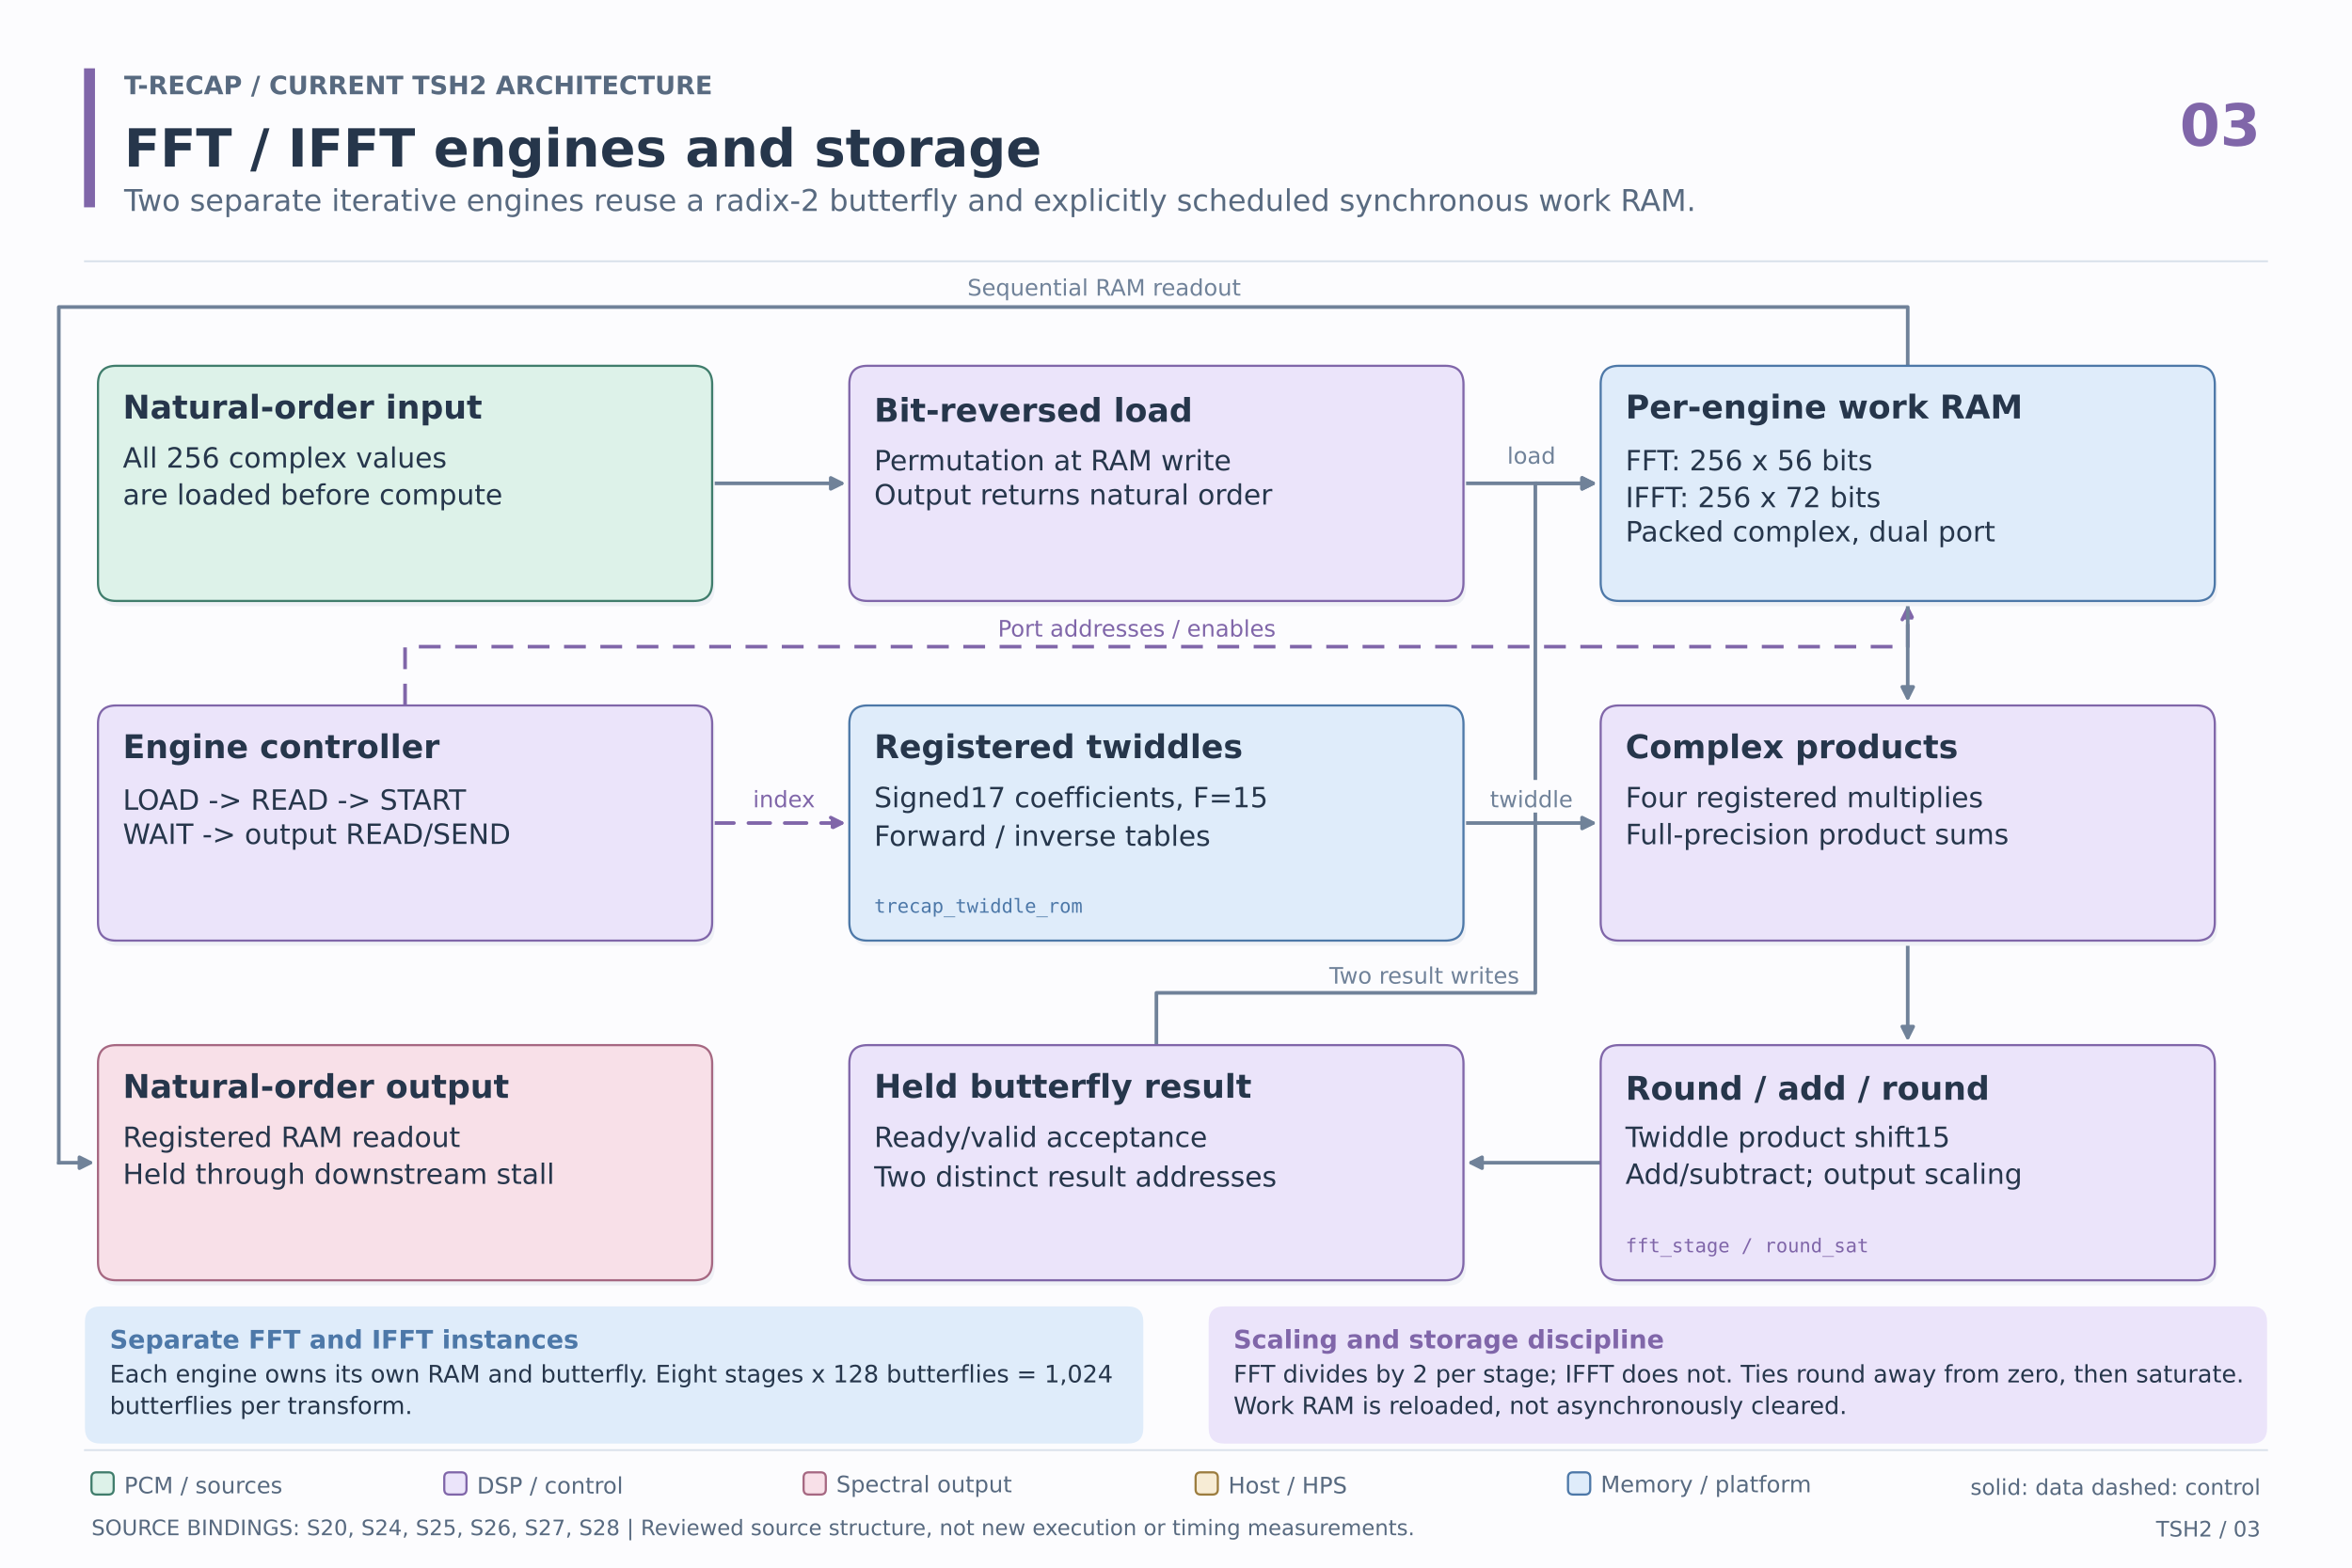
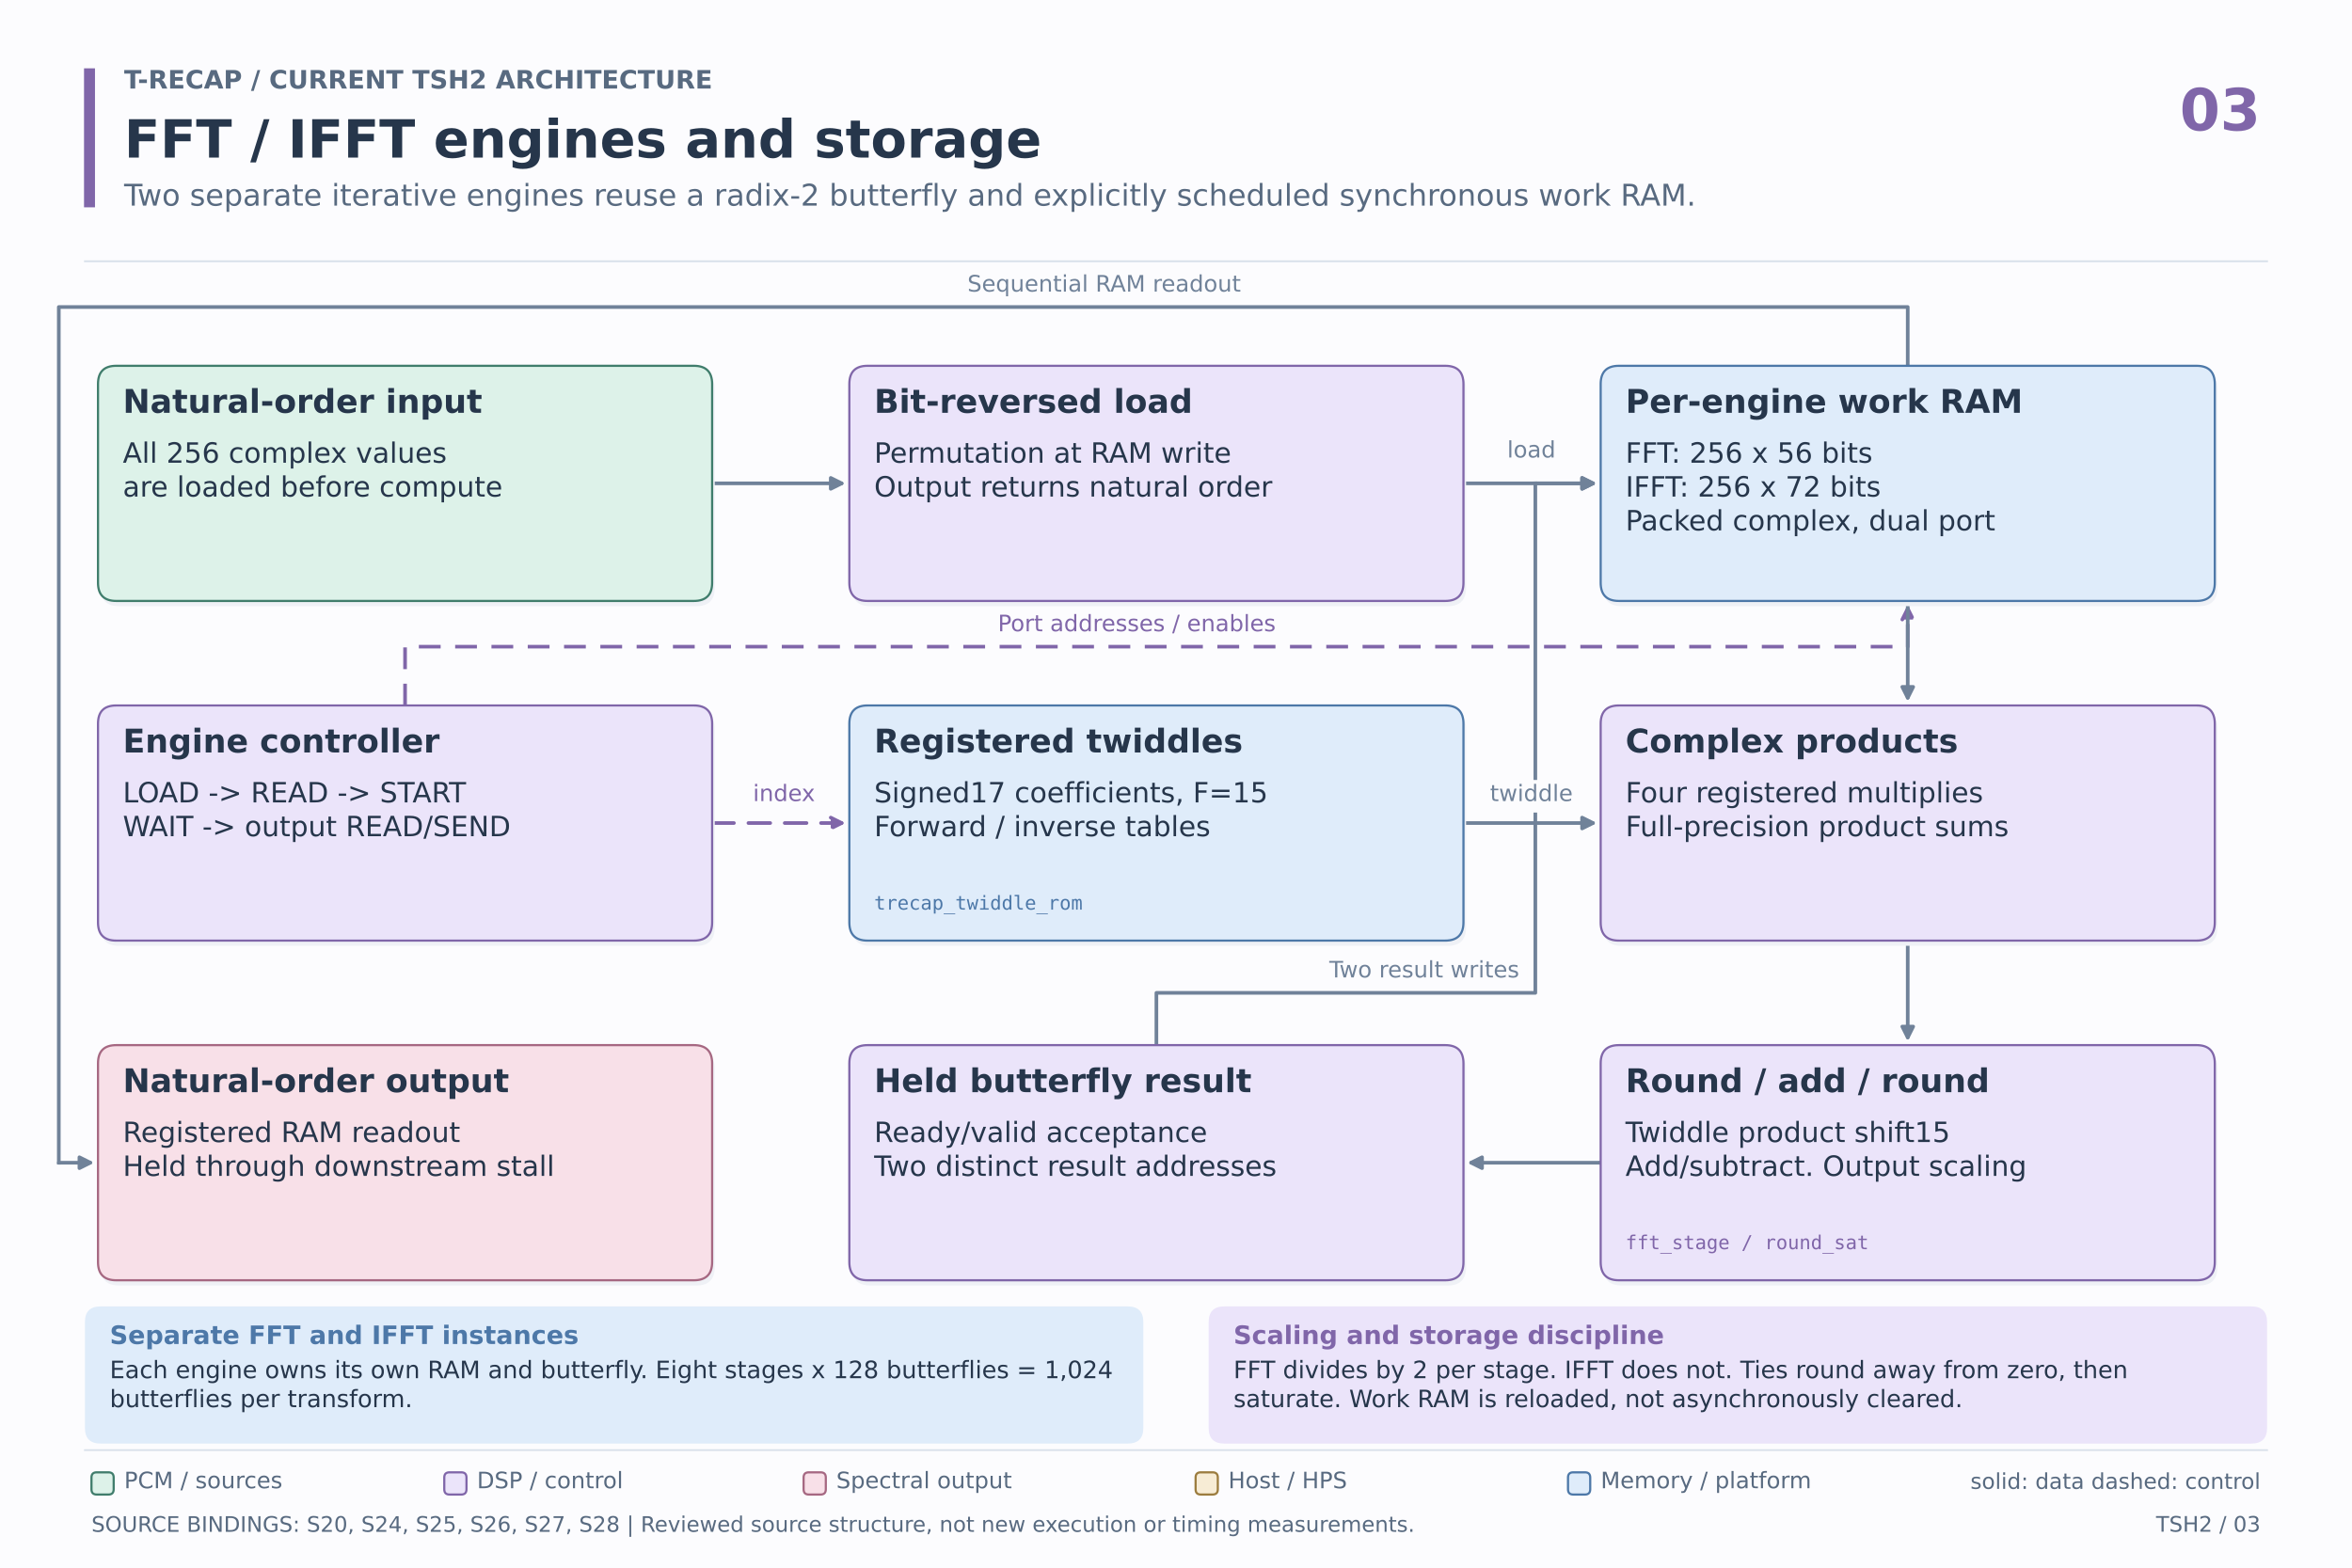
<svg xmlns="http://www.w3.org/2000/svg" width="1296pt" height="864pt" viewBox="0 0 1296 864" version="1.1">
  <defs>
    <style type="text/css">*{stroke-linejoin: round; stroke-linecap: butt}</style>
  </defs>
  <g id="figure_1">
    <g id="patch_1">
      <path d="M 0 864 L 1296 864 L 1296 0 L 0 0 z " style="fill: #fcfcfe" />
    </g>
    <g id="axes_1">
      <g id="patch_2">
        <path d="M 0 0 L 1296 0 L 1296 864 L 0 864 z " clip-path="url(#p8a27c2ca8c)" style="fill: #fcfcfe; stroke: #fcfcfe; stroke-linejoin: miter" />
      </g>
      <g id="patch_3">
        <path d="M 46.8 38.16 L 51.84 38.16 L 51.84 113.76 L 46.8 113.76 z " clip-path="url(#p8a27c2ca8c)" style="fill: #8066a9; stroke: #8066a9; stroke-linejoin: miter" />
      </g>
      <g id="line2d_1">
        <path d="M 392.4 266.4 " clip-path="url(#p8a27c2ca8c)" style="fill: none; stroke: #708299; stroke-width: 2; stroke-linecap: square" />
      </g>
      <g id="patch_4">
        <path d="M 392.4 266.4 Q 429.201 266.4 463.766 266.4 " clip-path="url(#p8a27c2ca8c)" style="fill: none; stroke: #708299; stroke-width: 2; stroke-linecap: round" />
        <path d="M 457.766 263.4 L 463.766 266.4 L 457.766 269.4 z " clip-path="url(#p8a27c2ca8c)" style="fill: #708299; stroke: #708299; stroke-width: 2; stroke-linecap: round" />
      </g>
      <g id="line2d_2">
        <path d="M 806.4 266.4 " clip-path="url(#p8a27c2ca8c)" style="fill: none; stroke: #708299; stroke-width: 2; stroke-linecap: square" />
      </g>
      <g id="patch_5">
        <path d="M 806.4 266.4 Q 843.201 266.4 877.766 266.4 " clip-path="url(#p8a27c2ca8c)" style="fill: none; stroke: #708299; stroke-width: 2; stroke-linecap: round" />
        <path d="M 871.766 263.4 L 877.766 266.4 L 871.766 269.4 z " clip-path="url(#p8a27c2ca8c)" style="fill: #708299; stroke: #708299; stroke-width: 2; stroke-linecap: round" />
      </g>
      <g id="line2d_3">
        <path d="M 223.2 388.8 L 223.2 356.4 L 1051.2 356.4 " clip-path="url(#p8a27c2ca8c)" style="fill: none; stroke-dasharray: 12,8; stroke-dashoffset: 0; stroke: #8066a9; stroke-width: 2" />
      </g>
      <g id="patch_6">
        <path d="M 1051.2 356.4 Q 1051.2 344.801 1051.2 335.439 " clip-path="url(#p8a27c2ca8c)" style="fill: none; stroke-dasharray: 12,8; stroke-dashoffset: 0; stroke: #8066a9; stroke-width: 2; stroke-linecap: round" />
        <path d="M 1048.2 341.439 L 1051.2 335.439 L 1054.2 341.439 z " clip-path="url(#p8a27c2ca8c)" style="fill: #8066a9; stroke-dasharray: 12,8; stroke-dashoffset: 0; stroke: #8066a9; stroke-width: 2; stroke-linecap: round" />
      </g>
      <g id="line2d_4">
        <path d="M 392.4 453.6 " clip-path="url(#p8a27c2ca8c)" style="fill: none; stroke-dasharray: 12,8; stroke-dashoffset: 0; stroke: #8066a9; stroke-width: 2" />
      </g>
      <g id="patch_7">
        <path d="M 392.4 453.6 Q 429.201 453.6 463.766 453.6 " clip-path="url(#p8a27c2ca8c)" style="fill: none; stroke-dasharray: 12,8; stroke-dashoffset: 0; stroke: #8066a9; stroke-width: 2; stroke-linecap: round" />
        <path d="M 457.766 450.6 L 463.766 453.6 L 457.766 456.6 z " clip-path="url(#p8a27c2ca8c)" style="fill: #8066a9; stroke-dasharray: 12,8; stroke-dashoffset: 0; stroke: #8066a9; stroke-width: 2; stroke-linecap: round" />
      </g>
      <g id="line2d_5">
        <path d="M 806.4 453.6 " clip-path="url(#p8a27c2ca8c)" style="fill: none; stroke: #708299; stroke-width: 2; stroke-linecap: square" />
      </g>
      <g id="patch_8">
        <path d="M 806.4 453.6 Q 843.201 453.6 877.766 453.6 " clip-path="url(#p8a27c2ca8c)" style="fill: none; stroke: #708299; stroke-width: 2; stroke-linecap: round" />
        <path d="M 871.766 450.6 L 877.766 453.6 L 871.766 456.6 z " clip-path="url(#p8a27c2ca8c)" style="fill: #708299; stroke: #708299; stroke-width: 2; stroke-linecap: round" />
      </g>
      <g id="line2d_6">
        <path d="M 1051.2 331.2 " clip-path="url(#p8a27c2ca8c)" style="fill: none; stroke: #708299; stroke-width: 2; stroke-linecap: square" />
      </g>
      <g id="patch_9">
        <path d="M 1051.2 331.2 Q 1051.2 359 1051.2 384.564 " clip-path="url(#p8a27c2ca8c)" style="fill: none; stroke: #708299; stroke-width: 2; stroke-linecap: round" />
        <path d="M 1054.2 378.564 L 1051.2 384.564 L 1048.2 378.564 z " clip-path="url(#p8a27c2ca8c)" style="fill: #708299; stroke: #708299; stroke-width: 2; stroke-linecap: round" />
      </g>
      <g id="line2d_7">
        <path d="M 1051.2 518.4 " clip-path="url(#p8a27c2ca8c)" style="fill: none; stroke: #708299; stroke-width: 2; stroke-linecap: square" />
      </g>
      <g id="patch_10">
        <path d="M 1051.2 518.4 Q 1051.2 546.2 1051.2 571.764 " clip-path="url(#p8a27c2ca8c)" style="fill: none; stroke: #708299; stroke-width: 2; stroke-linecap: round" />
        <path d="M 1054.2 565.764 L 1051.2 571.764 L 1048.2 565.764 z " clip-path="url(#p8a27c2ca8c)" style="fill: #708299; stroke: #708299; stroke-width: 2; stroke-linecap: round" />
      </g>
      <g id="line2d_8">
        <path d="M 882 640.8 " clip-path="url(#p8a27c2ca8c)" style="fill: none; stroke: #708299; stroke-width: 2; stroke-linecap: square" />
      </g>
      <g id="patch_11">
        <path d="M 882 640.8 Q 845.199 640.8 810.634 640.8 " clip-path="url(#p8a27c2ca8c)" style="fill: none; stroke: #708299; stroke-width: 2; stroke-linecap: round" />
        <path d="M 816.634 643.8 L 810.634 640.8 L 816.634 637.8 z " clip-path="url(#p8a27c2ca8c)" style="fill: #708299; stroke: #708299; stroke-width: 2; stroke-linecap: round" />
      </g>
      <g id="line2d_9">
        <path d="M 637.2 576 L 637.2 547.2 L 846 547.2 L 846 266.4 " clip-path="url(#p8a27c2ca8c)" style="fill: none; stroke: #708299; stroke-width: 2; stroke-linecap: square" />
      </g>
      <g id="patch_12">
        <path d="M 846 266.4 Q 863 266.4 877.764 266.4 " clip-path="url(#p8a27c2ca8c)" style="fill: none; stroke: #708299; stroke-width: 2; stroke-linecap: round" />
        <path d="M 871.764 263.4 L 877.764 266.4 L 871.764 269.4 z " clip-path="url(#p8a27c2ca8c)" style="fill: #708299; stroke: #708299; stroke-width: 2; stroke-linecap: round" />
      </g>
      <g id="line2d_10">
        <path d="M 1051.2 201.6 L 1051.2 169.2 L 32.4 169.2 L 32.4 640.8 " clip-path="url(#p8a27c2ca8c)" style="fill: none; stroke: #708299; stroke-width: 2; stroke-linecap: square" />
      </g>
      <g id="patch_13">
        <path d="M 32.4 640.8 Q 42.199 640.8 49.763 640.8 " clip-path="url(#p8a27c2ca8c)" style="fill: none; stroke: #708299; stroke-width: 2; stroke-linecap: round" />
        <path d="M 43.763 637.8 L 49.763 640.8 L 43.763 643.8 z " clip-path="url(#p8a27c2ca8c)" style="fill: #708299; stroke: #708299; stroke-width: 2; stroke-linecap: round" />
      </g>
      <g id="line2d_11">
        <path d="M 46.8 144 L 1249.2 144 " clip-path="url(#p8a27c2ca8c)" style="fill: none; stroke: #d8e0ea; stroke-linecap: square" />
      </g>
      <g id="patch_14">
        <path d="M 65.52 204.48 L 383.76 204.48 Q 393.84 204.48 393.84 214.56 L 393.84 324 Q 393.84 334.08 383.76 334.08 L 65.52 334.08 Q 55.44 334.08 55.44 324 L 55.44 214.56 Q 55.44 204.48 65.52 204.48 z " clip-path="url(#p8a27c2ca8c)" style="fill: #eff1f6" />
      </g>
      <g id="patch_15">
        <path d="M 479.52 204.48 L 797.76 204.48 Q 807.84 204.48 807.84 214.56 L 807.84 324 Q 807.84 334.08 797.76 334.08 L 479.52 334.08 Q 469.44 334.08 469.44 324 L 469.44 214.56 Q 469.44 204.48 479.52 204.48 z " clip-path="url(#p8a27c2ca8c)" style="fill: #eff1f6" />
      </g>
      <g id="patch_16">
        <path d="M 893.52 204.48 L 1211.76 204.48 Q 1221.84 204.48 1221.84 214.56 L 1221.84 324 Q 1221.84 334.08 1211.76 334.08 L 893.52 334.08 Q 883.44 334.08 883.44 324 L 883.44 214.56 Q 883.44 204.48 893.52 204.48 z " clip-path="url(#p8a27c2ca8c)" style="fill: #eff1f6" />
      </g>
      <g id="patch_17">
        <path d="M 65.52 391.68 L 383.76 391.68 Q 393.84 391.68 393.84 401.76 L 393.84 511.2 Q 393.84 521.28 383.76 521.28 L 65.52 521.28 Q 55.44 521.28 55.44 511.2 L 55.44 401.76 Q 55.44 391.68 65.52 391.68 z " clip-path="url(#p8a27c2ca8c)" style="fill: #eff1f6" />
      </g>
      <g id="patch_18">
        <path d="M 479.52 391.68 L 797.76 391.68 Q 807.84 391.68 807.84 401.76 L 807.84 511.2 Q 807.84 521.28 797.76 521.28 L 479.52 521.28 Q 469.44 521.28 469.44 511.2 L 469.44 401.76 Q 469.44 391.68 479.52 391.68 z " clip-path="url(#p8a27c2ca8c)" style="fill: #eff1f6" />
      </g>
      <g id="patch_19">
        <path d="M 893.52 391.68 L 1211.76 391.68 Q 1221.84 391.68 1221.84 401.76 L 1221.84 511.2 Q 1221.84 521.28 1211.76 521.28 L 893.52 521.28 Q 883.44 521.28 883.44 511.2 L 883.44 401.76 Q 883.44 391.68 893.52 391.68 z " clip-path="url(#p8a27c2ca8c)" style="fill: #eff1f6" />
      </g>
      <g id="patch_20">
        <path d="M 65.52 578.88 L 383.76 578.88 Q 393.84 578.88 393.84 588.96 L 393.84 698.4 Q 393.84 708.48 383.76 708.48 L 65.52 708.48 Q 55.44 708.48 55.44 698.4 L 55.44 588.96 Q 55.44 578.88 65.52 578.88 z " clip-path="url(#p8a27c2ca8c)" style="fill: #eff1f6" />
      </g>
      <g id="patch_21">
        <path d="M 479.52 578.88 L 797.76 578.88 Q 807.84 578.88 807.84 588.96 L 807.84 698.4 Q 807.84 708.48 797.76 708.48 L 479.52 708.48 Q 469.44 708.48 469.44 698.4 L 469.44 588.96 Q 469.44 578.88 479.52 578.88 z " clip-path="url(#p8a27c2ca8c)" style="fill: #eff1f6" />
      </g>
      <g id="patch_22">
        <path d="M 893.52 578.88 L 1211.76 578.88 Q 1221.84 578.88 1221.84 588.96 L 1221.84 698.4 Q 1221.84 708.48 1211.76 708.48 L 893.52 708.48 Q 883.44 708.48 883.44 698.4 L 883.44 588.96 Q 883.44 578.88 893.52 578.88 z " clip-path="url(#p8a27c2ca8c)" style="fill: #eff1f6" />
      </g>
      <g id="patch_23">
        <path d="M 55.44 720 L 621.36 720 Q 630 720 630 728.64 L 630 786.96 Q 630 795.6 621.36 795.6 L 55.44 795.6 Q 46.8 795.6 46.8 786.96 L 46.8 728.64 Q 46.8 720 55.44 720 z " clip-path="url(#p8a27c2ca8c)" style="fill: #dfecfa" />
      </g>
      <g id="patch_24">
        <path d="M 674.64 720 L 1240.56 720 Q 1249.2 720 1249.2 728.64 L 1249.2 786.96 Q 1249.2 795.6 1240.56 795.6 L 674.64 795.6 Q 666 795.6 666 786.96 L 666 728.64 Q 666 720 674.64 720 z " clip-path="url(#p8a27c2ca8c)" style="fill: #ebe4fa" />
      </g>
      <g id="line2d_12">
        <path d="M 46.8 799.2 L 1249.2 799.2 " clip-path="url(#p8a27c2ca8c)" style="fill: none; stroke: #d8e0ea; stroke-linecap: square" />
      </g>
      <g id="patch_25">
        <path d="M 53.28 811.44 L 59.76 811.44 Q 62.64 811.44 62.64 814.32 L 62.64 820.8 Q 62.64 823.68 59.76 823.68 L 53.28 823.68 Q 50.4 823.68 50.4 820.8 L 50.4 814.32 Q 50.4 811.44 53.28 811.44 z " clip-path="url(#p8a27c2ca8c)" style="fill: #ddf2e9; stroke: #407d6c; stroke-width: 1.2; stroke-linejoin: miter" />
      </g>
      <g id="patch_26">
        <path d="M 247.68 811.44 L 254.16 811.44 Q 257.04 811.44 257.04 814.32 L 257.04 820.8 Q 257.04 823.68 254.16 823.68 L 247.68 823.68 Q 244.8 823.68 244.8 820.8 L 244.8 814.32 Q 244.8 811.44 247.68 811.44 z " clip-path="url(#p8a27c2ca8c)" style="fill: #ebe4fa; stroke: #8066a9; stroke-width: 1.2; stroke-linejoin: miter" />
      </g>
      <g id="patch_27">
        <path d="M 445.68 811.44 L 452.16 811.44 Q 455.04 811.44 455.04 814.32 L 455.04 820.8 Q 455.04 823.68 452.16 823.68 L 445.68 823.68 Q 442.8 823.68 442.8 820.8 L 442.8 814.32 Q 442.8 811.44 445.68 811.44 z " clip-path="url(#p8a27c2ca8c)" style="fill: #f8e0e8; stroke: #a66882; stroke-width: 1.2; stroke-linejoin: miter" />
      </g>
      <g id="patch_28">
        <path d="M 661.68 811.44 L 668.16 811.44 Q 671.04 811.44 671.04 814.32 L 671.04 820.8 Q 671.04 823.68 668.16 823.68 L 661.68 823.68 Q 658.8 823.68 658.8 820.8 L 658.8 814.32 Q 658.8 811.44 661.68 811.44 z " clip-path="url(#p8a27c2ca8c)" style="fill: #f7ecd5; stroke: #9c7d3f; stroke-width: 1.2; stroke-linejoin: miter" />
      </g>
      <g id="patch_29">
        <path d="M 866.88 811.44 L 873.36 811.44 Q 876.24 811.44 876.24 814.32 L 876.24 820.8 Q 876.24 823.68 873.36 823.68 L 866.88 823.68 Q 864 823.68 864 820.8 L 864 814.32 Q 864 811.44 866.88 811.44 z " clip-path="url(#p8a27c2ca8c)" style="fill: #dfecfa; stroke: #4d78a8; stroke-width: 1.2; stroke-linejoin: miter" />
      </g>
      <g id="patch_30">
        <path d="M 64.08 201.6 L 382.32 201.6 Q 392.4 201.6 392.4 211.68 L 392.4 321.12 Q 392.4 331.2 382.32 331.2 L 64.08 331.2 Q 54 331.2 54 321.12 L 54 211.68 Q 54 201.6 64.08 201.6 z " clip-path="url(#p8a27c2ca8c)" style="fill: #ddf2e9; stroke: #407d6c; stroke-width: 1.2; stroke-linejoin: miter" />
      </g>
      <g id="patch_31">
        <path d="M 478.08 201.6 L 796.32 201.6 Q 806.4 201.6 806.4 211.68 L 806.4 321.12 Q 806.4 331.2 796.32 331.2 L 478.08 331.2 Q 468 331.2 468 321.12 L 468 211.68 Q 468 201.6 478.08 201.6 z " clip-path="url(#p8a27c2ca8c)" style="fill: #ebe4fa; stroke: #8066a9; stroke-width: 1.2; stroke-linejoin: miter" />
      </g>
      <g id="patch_32">
        <path d="M 892.08 201.6 L 1210.32 201.6 Q 1220.4 201.6 1220.4 211.68 L 1220.4 321.12 Q 1220.4 331.2 1210.32 331.2 L 892.08 331.2 Q 882 331.2 882 321.12 L 882 211.68 Q 882 201.6 892.08 201.6 z " clip-path="url(#p8a27c2ca8c)" style="fill: #dfecfa; stroke: #4d78a8; stroke-width: 1.2; stroke-linejoin: miter" />
      </g>
      <g id="patch_33">
        <path d="M 64.08 388.8 L 382.32 388.8 Q 392.4 388.8 392.4 398.88 L 392.4 508.32 Q 392.4 518.4 382.32 518.4 L 64.08 518.4 Q 54 518.4 54 508.32 L 54 398.88 Q 54 388.8 64.08 388.8 z " clip-path="url(#p8a27c2ca8c)" style="fill: #ebe4fa; stroke: #8066a9; stroke-width: 1.2; stroke-linejoin: miter" />
      </g>
      <g id="patch_34">
        <path d="M 478.08 388.8 L 796.32 388.8 Q 806.4 388.8 806.4 398.88 L 806.4 508.32 Q 806.4 518.4 796.32 518.4 L 478.08 518.4 Q 468 518.4 468 508.32 L 468 398.88 Q 468 388.8 478.08 388.8 z " clip-path="url(#p8a27c2ca8c)" style="fill: #dfecfa; stroke: #4d78a8; stroke-width: 1.2; stroke-linejoin: miter" />
      </g>
      <g id="patch_35">
        <path d="M 892.08 388.8 L 1210.32 388.8 Q 1220.4 388.8 1220.4 398.88 L 1220.4 508.32 Q 1220.4 518.4 1210.32 518.4 L 892.08 518.4 Q 882 518.4 882 508.32 L 882 398.88 Q 882 388.8 892.08 388.8 z " clip-path="url(#p8a27c2ca8c)" style="fill: #ebe4fa; stroke: #8066a9; stroke-width: 1.2; stroke-linejoin: miter" />
      </g>
      <g id="patch_36">
        <path d="M 64.08 576 L 382.32 576 Q 392.4 576 392.4 586.08 L 392.4 695.52 Q 392.4 705.6 382.32 705.6 L 64.08 705.6 Q 54 705.6 54 695.52 L 54 586.08 Q 54 576 64.08 576 z " clip-path="url(#p8a27c2ca8c)" style="fill: #f8e0e8; stroke: #a66882; stroke-width: 1.2; stroke-linejoin: miter" />
      </g>
      <g id="patch_37">
        <path d="M 478.08 576 L 796.32 576 Q 806.4 576 806.4 586.08 L 806.4 695.52 Q 806.4 705.6 796.32 705.6 L 478.08 705.6 Q 468 705.6 468 695.52 L 468 586.08 Q 468 576 478.08 576 z " clip-path="url(#p8a27c2ca8c)" style="fill: #ebe4fa; stroke: #8066a9; stroke-width: 1.2; stroke-linejoin: miter" />
      </g>
      <g id="patch_38">
        <path d="M 892.08 576 L 1210.32 576 Q 1220.4 576 1220.4 586.08 L 1220.4 695.52 Q 1220.4 705.6 1210.32 705.6 L 892.08 705.6 Q 882 705.6 882 695.52 L 882 586.08 Q 882 576 892.08 576 z " clip-path="url(#p8a27c2ca8c)" style="fill: #ebe4fa; stroke: #8066a9; stroke-width: 1.2; stroke-linejoin: miter" />
      </g>
      <g id="patch_39">
-         <path d="M 828.9 240.48 L 858.78 240.48 Q 861.66 240.48 861.66 243.36 L 861.66 255.6 Q 861.66 258.48 858.78 258.48 L 828.9 258.48 Q 826.02 258.48 826.02 255.6 L 826.02 243.36 Q 826.02 240.48 828.9 240.48 z " clip-path="url(#p8a27c2ca8c)" style="fill: #fcfcfe" />
+         <path d="M 829.013 240.48 L 858.668 240.48 Q 861.548 240.48 861.548 243.36 L 861.548 255.6 Q 861.548 258.48 858.668 258.48 L 829.013 258.48 Q 826.133 258.48 826.133 255.6 L 826.133 243.36 Q 826.133 240.48 829.013 240.48 z " clip-path="url(#p8a27c2ca8c)" style="fill: #fcfcfe" />
      </g>
      <g id="patch_40">
-         <path d="M 547.321 336.24 L 705.479 336.24 Q 708.359 336.24 708.359 339.12 L 708.359 351.36 Q 708.359 354.24 705.479 354.24 L 547.321 354.24 Q 544.441 354.24 544.441 351.36 L 544.441 339.12 Q 544.441 336.24 547.321 336.24 z " clip-path="url(#p8a27c2ca8c)" style="fill: #fcfcfe" />
+         <path d="M 548.31 336.24 L 704.49 336.24 Q 707.37 336.24 707.37 339.12 L 707.37 351.36 Q 707.37 354.24 704.49 354.24 L 548.31 354.24 Q 545.43 354.24 545.43 351.36 L 545.43 339.12 Q 545.43 336.24 548.31 336.24 z " clip-path="url(#p8a27c2ca8c)" style="fill: #fcfcfe" />
      </g>
      <g id="patch_41">
-         <path d="M 413.568 429.84 L 450.432 429.84 Q 453.312 429.84 453.312 432.72 L 453.312 444.96 Q 453.312 447.84 450.432 447.84 L 413.568 447.84 Q 410.688 447.84 410.688 444.96 L 410.688 432.72 Q 410.688 429.84 413.568 429.84 z " clip-path="url(#p8a27c2ca8c)" style="fill: #fcfcfe" />
+         <path d="M 413.423 429.84 L 450.577 429.84 Q 453.457 429.84 453.457 432.72 L 453.457 444.96 Q 453.457 447.84 450.577 447.84 L 413.423 447.84 Q 410.543 447.84 410.543 444.96 L 410.543 432.72 Q 410.543 429.84 413.423 429.84 z " clip-path="url(#p8a27c2ca8c)" style="fill: #fcfcfe" />
      </g>
      <g id="patch_42">
-         <path d="M 819.6 429.84 L 868.08 429.84 Q 870.96 429.84 870.96 432.72 L 870.96 444.96 Q 870.96 447.84 868.08 447.84 L 819.6 447.84 Q 816.72 447.84 816.72 444.96 L 816.72 432.72 Q 816.72 429.84 819.6 429.84 z " clip-path="url(#p8a27c2ca8c)" style="fill: #fcfcfe" />
+         <path d="M 819.487 429.84 L 868.192 429.84 Q 871.072 429.84 871.072 432.72 L 871.072 444.96 Q 871.072 447.84 868.192 447.84 L 819.487 447.84 Q 816.607 447.84 816.607 444.96 L 816.607 432.72 Q 816.607 429.84 819.487 429.84 z " clip-path="url(#p8a27c2ca8c)" style="fill: #fcfcfe" />
      </g>
      <g id="patch_43">
-         <path d="M 730.232 527.04 L 839.368 527.04 Q 842.248 527.04 842.248 529.92 L 842.248 542.16 Q 842.248 545.04 839.368 545.04 L 730.232 545.04 Q 727.352 545.04 727.352 542.16 L 727.352 529.92 Q 727.352 527.04 730.232 527.04 z " clip-path="url(#p8a27c2ca8c)" style="fill: #fcfcfe" />
+         <path d="M 730.86 527.04 L 838.74 527.04 Q 841.62 527.04 841.62 529.92 L 841.62 542.16 Q 841.62 545.04 838.74 545.04 L 730.86 545.04 Q 727.98 545.04 727.98 542.16 L 727.98 529.92 Q 727.98 527.04 730.86 527.04 z " clip-path="url(#p8a27c2ca8c)" style="fill: #fcfcfe" />
      </g>
      <g id="patch_44">
-         <path d="M 531.149 149.04 L 685.651 149.04 Q 688.531 149.04 688.531 151.92 L 688.531 164.16 Q 688.531 167.04 685.651 167.04 L 531.149 167.04 Q 528.269 167.04 528.269 164.16 L 528.269 151.92 Q 528.269 149.04 531.149 149.04 z " clip-path="url(#p8a27c2ca8c)" style="fill: #fcfcfe" />
+         <path d="M 531.66 149.04 L 685.14 149.04 Q 688.02 149.04 688.02 151.92 L 688.02 164.16 Q 688.02 167.04 685.14 167.04 L 531.66 167.04 Q 528.78 167.04 528.78 164.16 L 528.78 151.92 Q 528.78 149.04 531.66 149.04 z " clip-path="url(#p8a27c2ca8c)" style="fill: #fcfcfe" />
      </g>
      <g id="text_1">
-         <text style="font-size: 12.5px; font-family: 'DejaVu Sans'; text-anchor: middle; fill: #708299" x="843.84" y="255.55" transform="rotate(-0 843.84 255.5502)">load</text>
+         <text style="font-size: 12.5px; font-family: 'DejaVu Sans'; text-anchor: middle; fill: #708299" x="843.84" y="252.138" transform="rotate(-0 843.84 252.138)">load</text>
      </g>
      <g id="text_2">
-         <text style="font-size: 12.5px; font-family: 'DejaVu Sans'; text-anchor: middle; fill: #8066a9" x="626.4" y="350.819" transform="rotate(-0 626.4 350.8189)">Port addresses / enables</text>
+         <text style="font-size: 12.5px; font-family: 'DejaVu Sans'; text-anchor: middle; fill: #8066a9" x="626.4" y="347.898" transform="rotate(-0 626.4 347.898)">Port addresses / enables</text>
      </g>
      <g id="text_3">
-         <text style="font-size: 12.5px; font-family: 'DejaVu Sans'; text-anchor: middle; fill: #8066a9" x="432" y="444.91" transform="rotate(-0 432 444.9102)">index</text>
+         <text style="font-size: 12.5px; font-family: 'DejaVu Sans'; text-anchor: middle; fill: #8066a9" x="432" y="441.498" transform="rotate(-0 432 441.498)">index</text>
      </g>
      <g id="text_4">
-         <text style="font-size: 12.5px; font-family: 'DejaVu Sans'; text-anchor: middle; fill: #708299" x="843.84" y="444.91" transform="rotate(-0 843.84 444.9102)">twiddle</text>
+         <text style="font-size: 12.5px; font-family: 'DejaVu Sans'; text-anchor: middle; fill: #708299" x="843.84" y="441.498" transform="rotate(-0 843.84 441.498)">twiddle</text>
      </g>
      <g id="text_5">
-         <text style="font-size: 12.5px; font-family: 'DejaVu Sans'; text-anchor: middle; fill: #708299" x="784.8" y="542.11" transform="rotate(-0 784.8 542.1102)">Two result writes</text>
+         <text style="font-size: 12.5px; font-family: 'DejaVu Sans'; text-anchor: middle; fill: #708299" x="784.8" y="538.698" transform="rotate(-0 784.8 538.698)">Two result writes</text>
      </g>
      <g id="text_6">
-         <text style="font-size: 12.5px; font-family: 'DejaVu Sans'; text-anchor: middle; fill: #708299" x="608.4" y="162.899" transform="rotate(-0 608.4 162.8992)">Sequential RAM readout</text>
+         <text style="font-size: 12.5px; font-family: 'DejaVu Sans'; text-anchor: middle; fill: #708299" x="608.4" y="160.698" transform="rotate(-0 608.4 160.698)">Sequential RAM readout</text>
      </g>
      <g id="text_7">
-         <text style="font-weight: 700; font-size: 14px; font-family: 'DejaVu Sans'; text-anchor: start; fill: #586a80" x="68.4" y="51.946" transform="rotate(-0 68.4 51.94562)">T-RECAP  /  CURRENT TSH2 ARCHITECTURE</text>
+         <text style="font-weight: 700; font-size: 14px; font-family: 'DejaVu Sans'; text-anchor: start; fill: #586a80" x="68.4" y="48.798" transform="rotate(-0 68.4 48.79781)">T-RECAP  /  CURRENT TSH2 ARCHITECTURE</text>
      </g>
      <g id="text_8">
-         <text style="font-weight: 700; font-size: 29px; font-family: 'DejaVu Sans'; text-anchor: start; fill: #26364b" x="68.4" y="91.829" transform="rotate(-0 68.4 91.82891)">FFT / IFFT engines and storage</text>
+         <text style="font-weight: 700; font-size: 29px; font-family: 'DejaVu Sans'; text-anchor: start; fill: #26364b" x="68.4" y="86.835" transform="rotate(-0 68.4 86.83547)">FFT / IFFT engines and storage</text>
      </g>
      <g id="text_9">
-         <text style="font-size: 16.5px; font-family: 'DejaVu Sans'; text-anchor: start; fill: #586a80" x="68.4" y="116.243" transform="rotate(-0 68.4 116.243)">Two separate iterative engines reuse a radix-2 butterfly and explicitly scheduled synchronous work RAM.</text>
+         <text style="font-size: 16.5px; font-family: 'DejaVu Sans'; text-anchor: start; fill: #586a80" x="68.4" y="113.337" transform="rotate(-0 68.4 113.3374)">Two separate iterative engines reuse a radix-2 butterfly and explicitly scheduled synchronous work RAM.</text>
      </g>
      <g id="text_10">
-         <text style="font-weight: 700; font-size: 32px; font-family: 'DejaVu Sans'; text-anchor: end; fill: #8066a9" x="1245.6" y="80.287" transform="rotate(-0 1245.6 80.2875)">03</text>
+         <text style="font-weight: 700; font-size: 32px; font-family: 'DejaVu Sans'; text-anchor: end; fill: #8066a9" x="1245.6" y="71.835" transform="rotate(-0 1245.6 71.835)">03</text>
      </g>
      <g id="text_11">
-         <text style="font-weight: 700; font-size: 18px; font-family: 'DejaVu Sans'; text-anchor: start; fill: #26364b" x="67.68" y="230.687" transform="rotate(-0 67.68 230.6869)">Natural-order input</text>
+         <text style="font-weight: 700; font-size: 18px; font-family: 'DejaVu Sans'; text-anchor: start; fill: #26364b" x="67.68" y="227.517" transform="rotate(-0 67.68 227.5172)">Natural-order input</text>
      </g>
      <g id="text_12">
-         <text style="font-size: 15.4px; font-family: 'DejaVu Sans'; fill: #26364b" transform="translate(67.68 257.7302)">All 256 complex values</text>
-         <text style="font-size: 15.4px; font-family: 'DejaVu Sans'; fill: #26364b" transform="translate(67.68 278.0582)">are loaded before compute</text>
+         <text style="font-size: 15.4px; font-family: 'DejaVu Sans'; fill: #26364b" transform="translate(67.68 255.0184)">All 256 complex values</text>
+         <text style="font-size: 15.4px; font-family: 'DejaVu Sans'; fill: #26364b" transform="translate(67.68 273.6672)">are loaded before compute</text>
      </g>
      <g id="text_13">
-         <text style="font-weight: 700; font-size: 18px; font-family: 'DejaVu Sans'; text-anchor: start; fill: #26364b" x="481.68" y="232.431" transform="rotate(-0 481.68 232.4306)">Bit-reversed load</text>
+         <text style="font-weight: 700; font-size: 18px; font-family: 'DejaVu Sans'; text-anchor: start; fill: #26364b" x="481.68" y="227.517" transform="rotate(-0 481.68 227.5172)">Bit-reversed load</text>
      </g>
      <g id="text_14">
-         <text style="font-size: 15.4px; font-family: 'DejaVu Sans'; fill: #26364b" transform="translate(481.68 259.2221)">Permutation at RAM write</text>
-         <text style="font-size: 15.4px; font-family: 'DejaVu Sans'; fill: #26364b" transform="translate(481.68 278.0582)">Output returns natural order</text>
+         <text style="font-size: 15.4px; font-family: 'DejaVu Sans'; fill: #26364b" transform="translate(481.68 255.0184)">Permutation at RAM write</text>
+         <text style="font-size: 15.4px; font-family: 'DejaVu Sans'; fill: #26364b" transform="translate(481.68 273.6672)">Output returns natural order</text>
      </g>
      <g id="text_15">
-         <text style="font-weight: 700; font-size: 18px; font-family: 'DejaVu Sans'; text-anchor: start; fill: #26364b" x="895.68" y="230.617" transform="rotate(-0 895.68 230.6166)">Per-engine work RAM</text>
+         <text style="font-weight: 700; font-size: 18px; font-family: 'DejaVu Sans'; text-anchor: start; fill: #26364b" x="895.68" y="227.517" transform="rotate(-0 895.68 227.5172)">Per-engine work RAM</text>
      </g>
      <g id="text_16">
-         <text style="font-size: 15.4px; font-family: 'DejaVu Sans'; fill: #26364b" transform="translate(895.68 259.2221)">FFT: 256 x 56 bits</text>
-         <text style="font-size: 15.4px; font-family: 'DejaVu Sans'; fill: #26364b" transform="translate(895.68 279.5501)">IFFT: 256 x 72 bits</text>
-         <text style="font-size: 15.4px; font-family: 'DejaVu Sans'; fill: #26364b" transform="translate(895.68 298.3862)">Packed complex, dual port</text>
+         <text style="font-size: 15.4px; font-family: 'DejaVu Sans'; fill: #26364b" transform="translate(895.68 255.0184)">FFT: 256 x 56 bits</text>
+         <text style="font-size: 15.4px; font-family: 'DejaVu Sans'; fill: #26364b" transform="translate(895.68 273.6672)">IFFT: 256 x 72 bits</text>
+         <text style="font-size: 15.4px; font-family: 'DejaVu Sans'; fill: #26364b" transform="translate(895.68 292.316)">Packed complex, dual port</text>
      </g>
      <g id="text_17">
-         <text style="font-weight: 700; font-size: 18px; font-family: 'DejaVu Sans'; text-anchor: start; fill: #26364b" x="67.68" y="417.817" transform="rotate(-0 67.68 417.8166)">Engine controller</text>
+         <text style="font-weight: 700; font-size: 18px; font-family: 'DejaVu Sans'; text-anchor: start; fill: #26364b" x="67.68" y="414.717" transform="rotate(-0 67.68 414.7172)">Engine controller</text>
      </g>
      <g id="text_18">
-         <text style="font-size: 15.4px; font-family: 'DejaVu Sans'; fill: #26364b" transform="translate(67.68 446.2862)">LOAD -&gt; READ -&gt; START</text>
-         <text style="font-size: 15.4px; font-family: 'DejaVu Sans'; fill: #26364b" transform="translate(67.68 465.1223)">WAIT -&gt; output READ/SEND</text>
+         <text style="font-size: 15.4px; font-family: 'DejaVu Sans'; fill: #26364b" transform="translate(67.68 442.2184)">LOAD -&gt; READ -&gt; START</text>
+         <text style="font-size: 15.4px; font-family: 'DejaVu Sans'; fill: #26364b" transform="translate(67.68 460.8672)">WAIT -&gt; output READ/SEND</text>
      </g>
      <g id="text_19">
-         <text style="font-weight: 700; font-size: 18px; font-family: 'DejaVu Sans'; text-anchor: start; fill: #26364b" x="481.68" y="417.817" transform="rotate(-0 481.68 417.8166)">Registered twiddles</text>
+         <text style="font-weight: 700; font-size: 18px; font-family: 'DejaVu Sans'; text-anchor: start; fill: #26364b" x="481.68" y="414.717" transform="rotate(-0 481.68 414.7172)">Registered twiddles</text>
      </g>
      <g id="text_20">
-         <text style="font-size: 15.4px; font-family: 'DejaVu Sans'; fill: #26364b" transform="translate(481.68 444.9302)">Signed17 coefficients, F=15</text>
-         <text style="font-size: 15.4px; font-family: 'DejaVu Sans'; fill: #26364b" transform="translate(481.68 466.1449)">Forward / inverse tables</text>
+         <text style="font-size: 15.4px; font-family: 'DejaVu Sans'; fill: #26364b" transform="translate(481.68 442.2184)">Signed17 coefficients, F=15</text>
+         <text style="font-size: 15.4px; font-family: 'DejaVu Sans'; fill: #26364b" transform="translate(481.68 460.8672)">Forward / inverse tables</text>
      </g>
      <g id="text_21">
-         <text style="font-size: 10.6px; font-family: 'DejaVu Sans Mono'; text-anchor: start; fill: #4d78a8" x="481.68" y="503.002" transform="rotate(-0 481.68 503.0017)">trecap_twiddle_rom</text>
+         <text style="font-size: 10.6px; font-family: 'DejaVu Sans Mono'; text-anchor: start; fill: #4d78a8" x="481.68" y="501.311" transform="rotate(-0 481.68 501.3107)">trecap_twiddle_rom</text>
      </g>
      <g id="text_22">
-         <text style="font-weight: 700; font-size: 18px; font-family: 'DejaVu Sans'; text-anchor: start; fill: #26364b" x="895.68" y="417.887" transform="rotate(-0 895.68 417.8869)">Complex products</text>
+         <text style="font-weight: 700; font-size: 18px; font-family: 'DejaVu Sans'; text-anchor: start; fill: #26364b" x="895.68" y="414.717" transform="rotate(-0 895.68 414.7172)">Complex products</text>
      </g>
      <g id="text_23">
-         <text style="font-size: 15.4px; font-family: 'DejaVu Sans'; fill: #26364b" transform="translate(895.68 444.9302)">Four registered multiplies</text>
-         <text style="font-size: 15.4px; font-family: 'DejaVu Sans'; fill: #26364b" transform="translate(895.68 465.2582)">Full-precision product sums</text>
+         <text style="font-size: 15.4px; font-family: 'DejaVu Sans'; fill: #26364b" transform="translate(895.68 442.2184)">Four registered multiplies</text>
+         <text style="font-size: 15.4px; font-family: 'DejaVu Sans'; fill: #26364b" transform="translate(895.68 460.8672)">Full-precision product sums</text>
      </g>
      <g id="text_24">
-         <text style="font-weight: 700; font-size: 18px; font-family: 'DejaVu Sans'; text-anchor: start; fill: #26364b" x="67.68" y="605.087" transform="rotate(-0 67.68 605.0869)">Natural-order output</text>
+         <text style="font-weight: 700; font-size: 18px; font-family: 'DejaVu Sans'; text-anchor: start; fill: #26364b" x="67.68" y="601.917" transform="rotate(-0 67.68 601.9172)">Natural-order output</text>
      </g>
      <g id="text_25">
-         <text style="font-size: 15.4px; font-family: 'DejaVu Sans'; fill: #26364b" transform="translate(67.68 632.1302)">Registered RAM readout</text>
-         <text style="font-size: 15.4px; font-family: 'DejaVu Sans'; fill: #26364b" transform="translate(67.68 652.4582)">Held through downstream stall</text>
+         <text style="font-size: 15.4px; font-family: 'DejaVu Sans'; fill: #26364b" transform="translate(67.68 629.4184)">Registered RAM readout</text>
+         <text style="font-size: 15.4px; font-family: 'DejaVu Sans'; fill: #26364b" transform="translate(67.68 648.0672)">Held through downstream stall</text>
      </g>
      <g id="text_26">
-         <text style="font-weight: 700; font-size: 18px; font-family: 'DejaVu Sans'; text-anchor: start; fill: #26364b" x="481.68" y="605.017" transform="rotate(-0 481.68 605.0166)">Held butterfly result</text>
+         <text style="font-weight: 700; font-size: 18px; font-family: 'DejaVu Sans'; text-anchor: start; fill: #26364b" x="481.68" y="601.917" transform="rotate(-0 481.68 601.9172)">Held butterfly result</text>
      </g>
      <g id="text_27">
-         <text style="font-size: 15.4px; font-family: 'DejaVu Sans'; fill: #26364b" transform="translate(481.68 632.1302)">Ready/valid acceptance</text>
-         <text style="font-size: 15.4px; font-family: 'DejaVu Sans'; fill: #26364b" transform="translate(481.68 653.9501)">Two distinct result addresses</text>
+         <text style="font-size: 15.4px; font-family: 'DejaVu Sans'; fill: #26364b" transform="translate(481.68 629.4184)">Ready/valid acceptance</text>
+         <text style="font-size: 15.4px; font-family: 'DejaVu Sans'; fill: #26364b" transform="translate(481.68 648.0672)">Two distinct result addresses</text>
      </g>
      <g id="text_28">
-         <text style="font-weight: 700; font-size: 18px; font-family: 'DejaVu Sans'; text-anchor: start; fill: #26364b" x="895.68" y="606.123" transform="rotate(-0 895.68 606.1233)">Round / add / round</text>
+         <text style="font-weight: 700; font-size: 18px; font-family: 'DejaVu Sans'; text-anchor: start; fill: #26364b" x="895.68" y="601.917" transform="rotate(-0 895.68 601.9172)">Round / add / round</text>
      </g>
      <g id="text_29">
-         <text style="font-size: 15.4px; font-family: 'DejaVu Sans'; fill: #26364b" transform="translate(895.68 632.1302)">Twiddle product shift15</text>
-         <text style="font-size: 15.4px; font-family: 'DejaVu Sans'; fill: #26364b" transform="translate(895.68 652.4582)">Add/subtract; output scaling</text>
+         <text style="font-size: 15.4px; font-family: 'DejaVu Sans'; fill: #26364b" transform="translate(895.68 629.4184)">Twiddle product shift15</text>
+         <text style="font-size: 15.4px; font-family: 'DejaVu Sans'; fill: #26364b" transform="translate(895.68 648.0672)">Add/subtract. Output scaling</text>
      </g>
      <g id="text_30">
-         <text style="font-size: 10.6px; font-family: 'DejaVu Sans Mono'; text-anchor: start; fill: #8066a9" x="895.68" y="690.174" transform="rotate(-0 895.68 690.1735)">fft_stage / round_sat</text>
+         <text style="font-size: 10.6px; font-family: 'DejaVu Sans Mono'; text-anchor: start; fill: #8066a9" x="895.68" y="688.454" transform="rotate(-0 895.68 688.4543)">fft_stage / round_sat</text>
      </g>
      <g id="text_31">
-         <text style="font-weight: 700; font-size: 14px; font-family: 'DejaVu Sans'; text-anchor: start; fill: #4d78a8" x="60.48" y="743.183" transform="rotate(-0 60.48 743.1831)">Separate FFT and IFFT instances</text>
+         <text style="font-weight: 700; font-size: 14px; font-family: 'DejaVu Sans'; text-anchor: start; fill: #4d78a8" x="60.48" y="740.718" transform="rotate(-0 60.48 740.7178)">Separate FFT and IFFT instances</text>
      </g>
      <g id="text_32">
-         <text style="font-size: 13.2px; font-family: 'DejaVu Sans'; fill: #26364b" transform="translate(60.48 761.8744)">Each engine owns its own RAM and butterfly. Eight stages x 128 butterflies = 1,024</text>
-         <text style="font-size: 13.2px; font-family: 'DejaVu Sans'; fill: #26364b" transform="translate(60.48 779.2984)">butterflies per transform.</text>
+         <text style="font-size: 13.2px; font-family: 'DejaVu Sans'; fill: #26364b" transform="translate(60.48 759.5499)">Each engine owns its own RAM and butterfly. Eight stages x 128 butterflies = 1,024</text>
+         <text style="font-size: 13.2px; font-family: 'DejaVu Sans'; fill: #26364b" transform="translate(60.48 775.5346)">butterflies per transform.</text>
      </g>
      <g id="text_33">
-         <text style="font-weight: 700; font-size: 14px; font-family: 'DejaVu Sans'; text-anchor: start; fill: #8066a9" x="679.68" y="743.128" transform="rotate(-0 679.68 743.1284)">Scaling and storage discipline</text>
+         <text style="font-weight: 700; font-size: 14px; font-family: 'DejaVu Sans'; text-anchor: start; fill: #8066a9" x="679.68" y="740.718" transform="rotate(-0 679.68 740.7178)">Scaling and storage discipline</text>
      </g>
      <g id="text_34">
-         <text style="font-size: 13.2px; font-family: 'DejaVu Sans'; fill: #26364b" transform="translate(679.68 761.8744)">FFT divides by 2 per stage; IFFT does not. Ties round away from zero, then saturate.</text>
-         <text style="font-size: 13.2px; font-family: 'DejaVu Sans'; fill: #26364b" transform="translate(679.68 779.2984)">Work RAM is reloaded, not asynchronously cleared.</text>
+         <text style="font-size: 13.2px; font-family: 'DejaVu Sans'; fill: #26364b" transform="translate(679.68 759.5499)">FFT divides by 2 per stage. IFFT does not. Ties round away from zero, then</text>
+         <text style="font-size: 13.2px; font-family: 'DejaVu Sans'; fill: #26364b" transform="translate(679.68 775.5346)">saturate. Work RAM is reloaded, not asynchronously cleared.</text>
      </g>
      <g id="text_35">
-         <text style="font-size: 12.5px; font-family: 'DejaVu Sans'; text-anchor: start; fill: #586a80" x="68.4" y="823.029" transform="rotate(-0 68.4 823.0286)">PCM / sources</text>
+         <text style="font-size: 12.5px; font-family: 'DejaVu Sans'; text-anchor: start; fill: #586a80" x="68.4" y="820.218" transform="rotate(-0 68.4 820.218)">PCM / sources</text>
      </g>
      <g id="text_36">
-         <text style="font-size: 12.5px; font-family: 'DejaVu Sans'; text-anchor: start; fill: #586a80" x="262.8" y="823.139" transform="rotate(-0 262.8 823.1389)">DSP / control</text>
+         <text style="font-size: 12.5px; font-family: 'DejaVu Sans'; text-anchor: start; fill: #586a80" x="262.8" y="820.218" transform="rotate(-0 262.8 820.218)">DSP / control</text>
      </g>
      <g id="text_37">
-         <text style="font-size: 12.5px; font-family: 'DejaVu Sans'; text-anchor: start; fill: #586a80" x="460.8" y="822.419" transform="rotate(-0 460.8 822.4192)">Spectral output</text>
+         <text style="font-size: 12.5px; font-family: 'DejaVu Sans'; text-anchor: start; fill: #586a80" x="460.8" y="820.218" transform="rotate(-0 460.8 820.218)">Spectral output</text>
      </g>
      <g id="text_38">
-         <text style="font-size: 12.5px; font-family: 'DejaVu Sans'; text-anchor: start; fill: #586a80" x="676.8" y="823.029" transform="rotate(-0 676.8 823.0286)">Host / HPS</text>
+         <text style="font-size: 12.5px; font-family: 'DejaVu Sans'; text-anchor: start; fill: #586a80" x="676.8" y="820.218" transform="rotate(-0 676.8 820.218)">Host / HPS</text>
      </g>
      <g id="text_39">
-         <text style="font-size: 12.5px; font-family: 'DejaVu Sans'; text-anchor: start; fill: #586a80" x="882" y="822.419" transform="rotate(-0 882 822.4192)">Memory / platform</text>
+         <text style="font-size: 12.5px; font-family: 'DejaVu Sans'; text-anchor: start; fill: #586a80" x="882" y="820.218" transform="rotate(-0 882 820.218)">Memory / platform</text>
      </g>
      <g id="text_40">
-         <text style="font-size: 12px; font-family: 'DejaVu Sans'; text-anchor: end; fill: #586a80" x="1245.6" y="823.834" transform="rotate(-0 1245.6 823.8338)">solid: data   dashed: control</text>
+         <text style="font-size: 12px; font-family: 'DejaVu Sans'; text-anchor: end; fill: #586a80" x="1245.6" y="820.558" transform="rotate(-0 1245.6 820.5581)">solid: data   dashed: control</text>
      </g>
      <g id="text_41">
-         <text style="font-size: 11.8px; font-family: 'DejaVu Sans'; text-anchor: start; fill: #586a80" x="50.4" y="846.106" transform="rotate(-0 50.4 846.1058)">SOURCE BINDINGS: S20, S24, S25, S26, S27, S28  |  Reviewed source structure, not new execution or timing measurements.</text>
+         <text style="font-size: 11.8px; font-family: 'DejaVu Sans'; text-anchor: start; fill: #586a80" x="50.4" y="844.218" transform="rotate(-0 50.4 844.2178)">SOURCE BINDINGS: S20, S24, S25, S26, S27, S28  |  Reviewed source structure, not new execution or timing measurements.</text>
      </g>
      <g id="text_42">
-         <text style="font-size: 11.8px; font-family: 'DejaVu Sans'; text-anchor: end; fill: #586a80" x="1245.6" y="846.819" transform="rotate(-0 1245.6 846.8193)">TSH2 / 03</text>
+         <text style="font-size: 11.8px; font-family: 'DejaVu Sans'; text-anchor: end; fill: #586a80" x="1245.6" y="844.166" transform="rotate(-0 1245.6 844.1662)">TSH2 / 03</text>
      </g>
    </g>
  </g>
  <defs>
    <clipPath id="p8a27c2ca8c">
      <rect x="0" y="0" width="1296" height="864" />
    </clipPath>
  </defs>
</svg>
